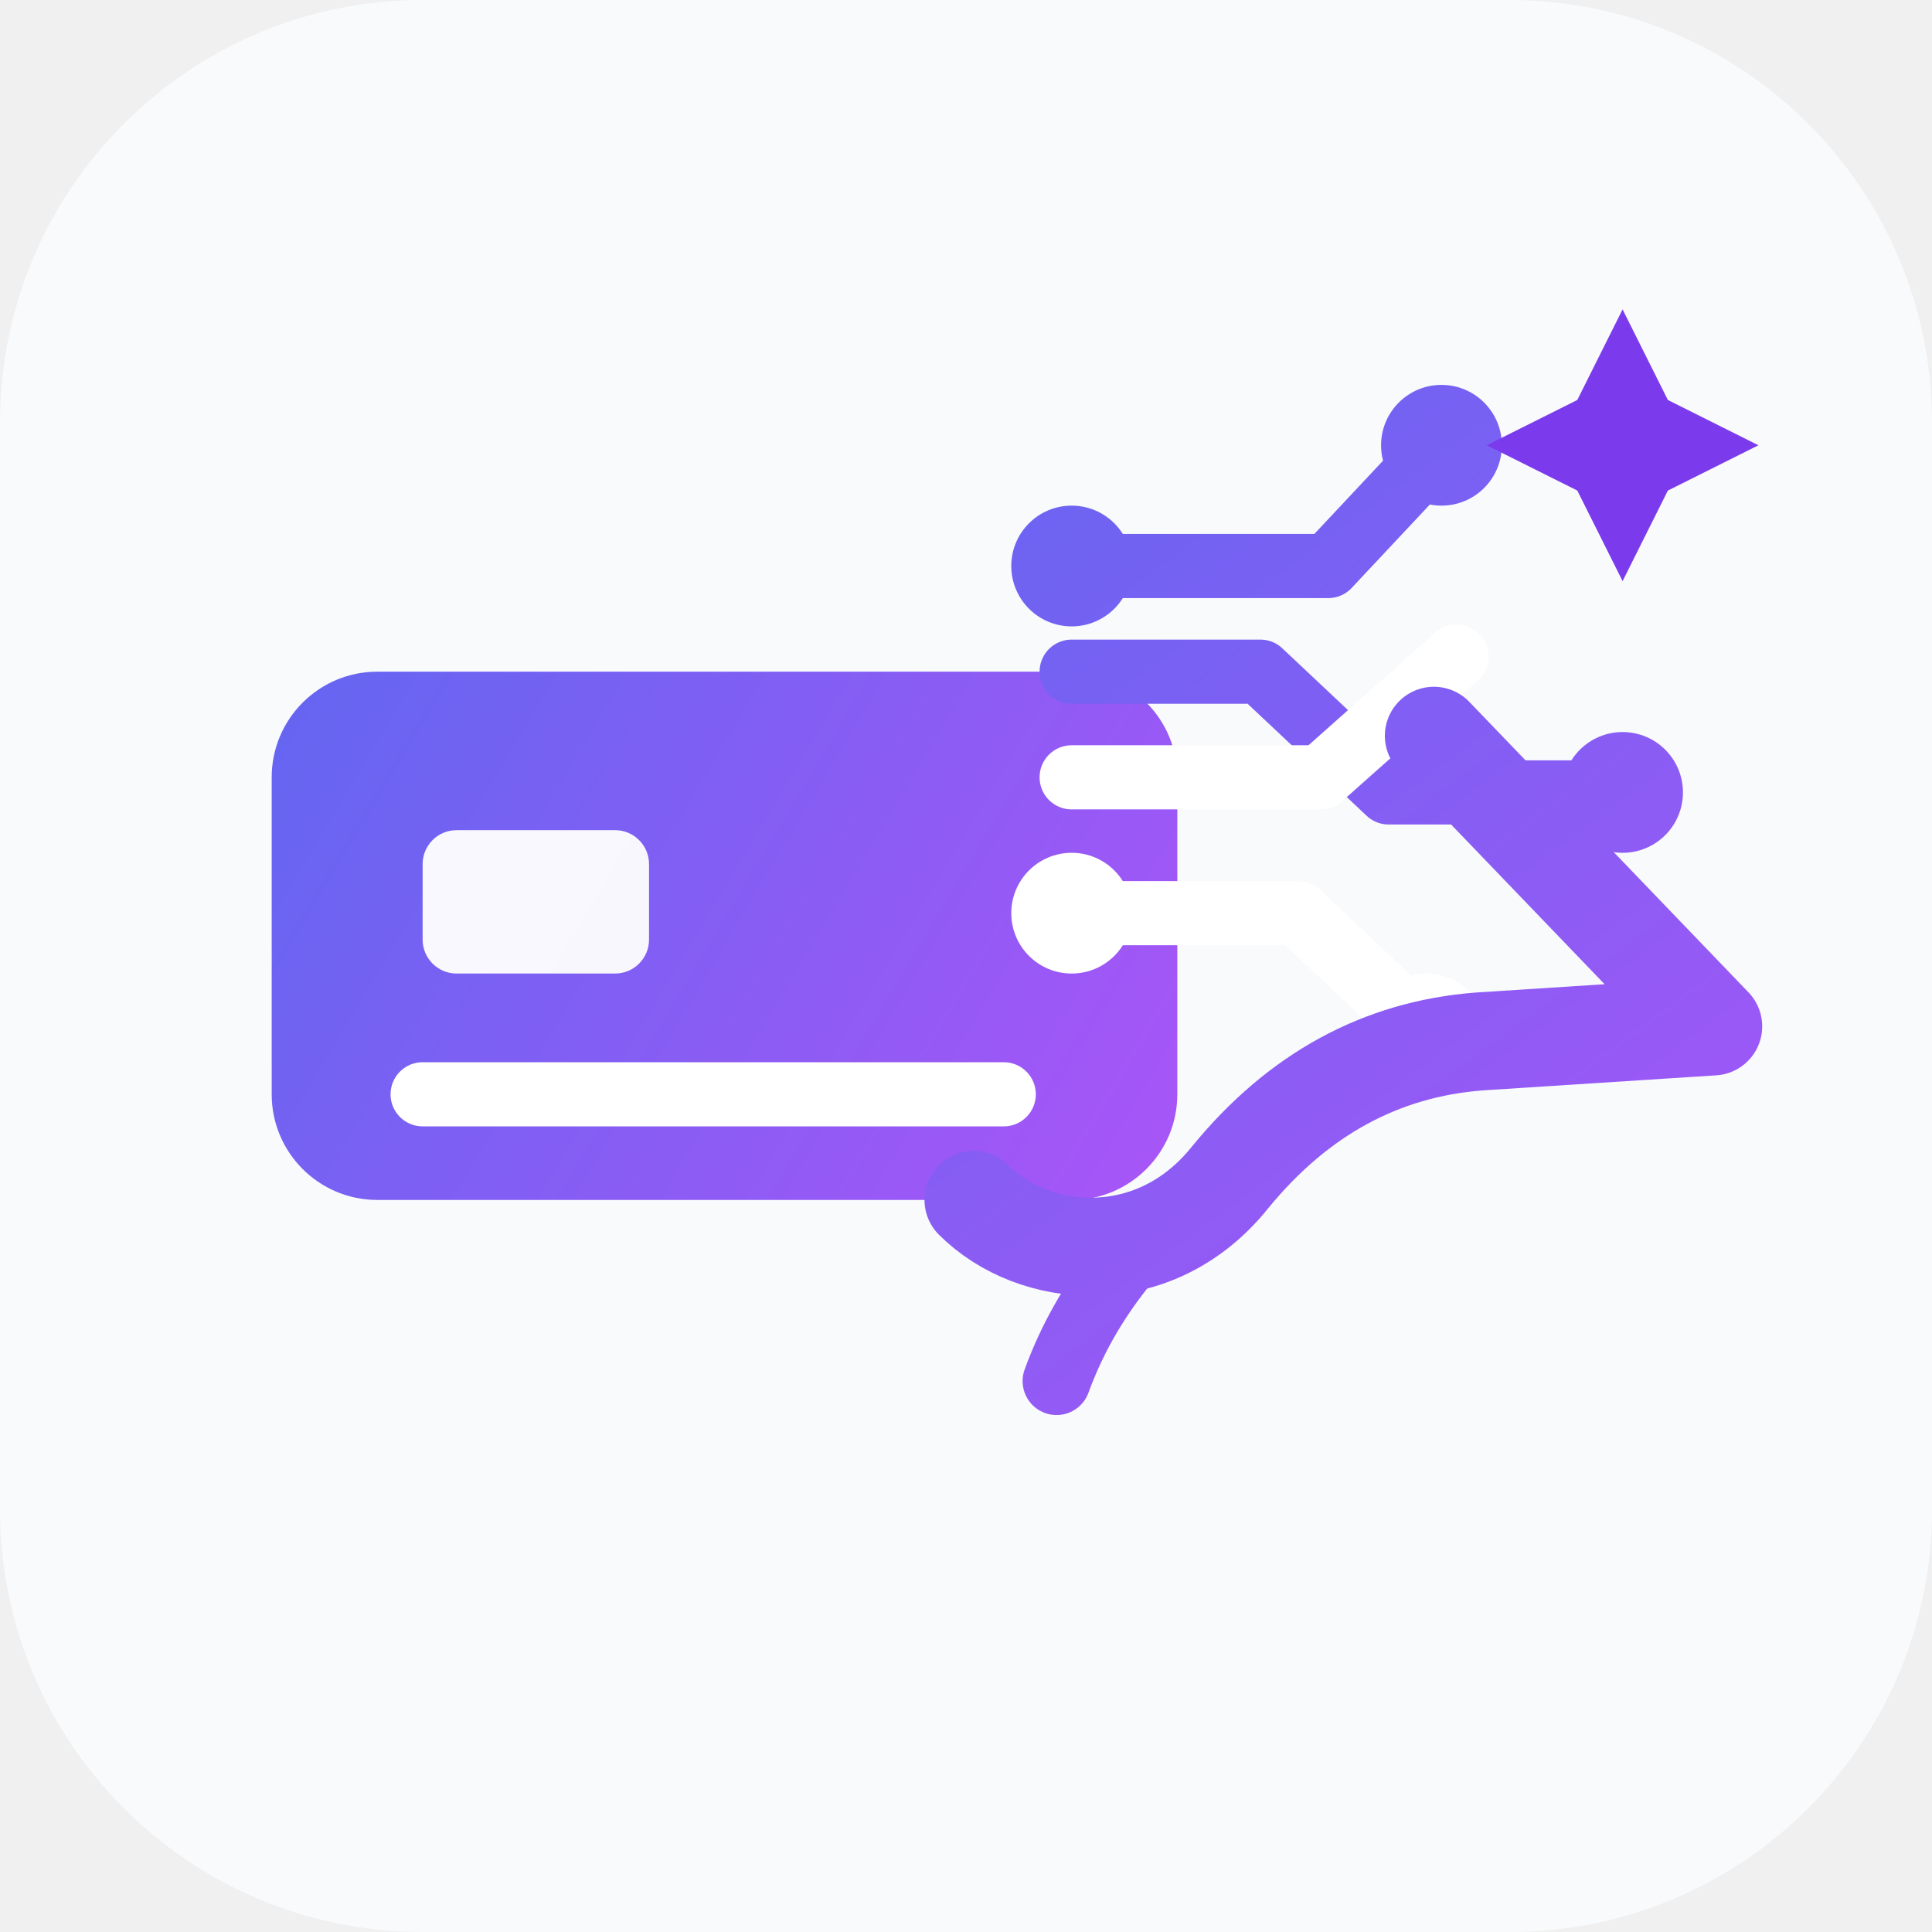
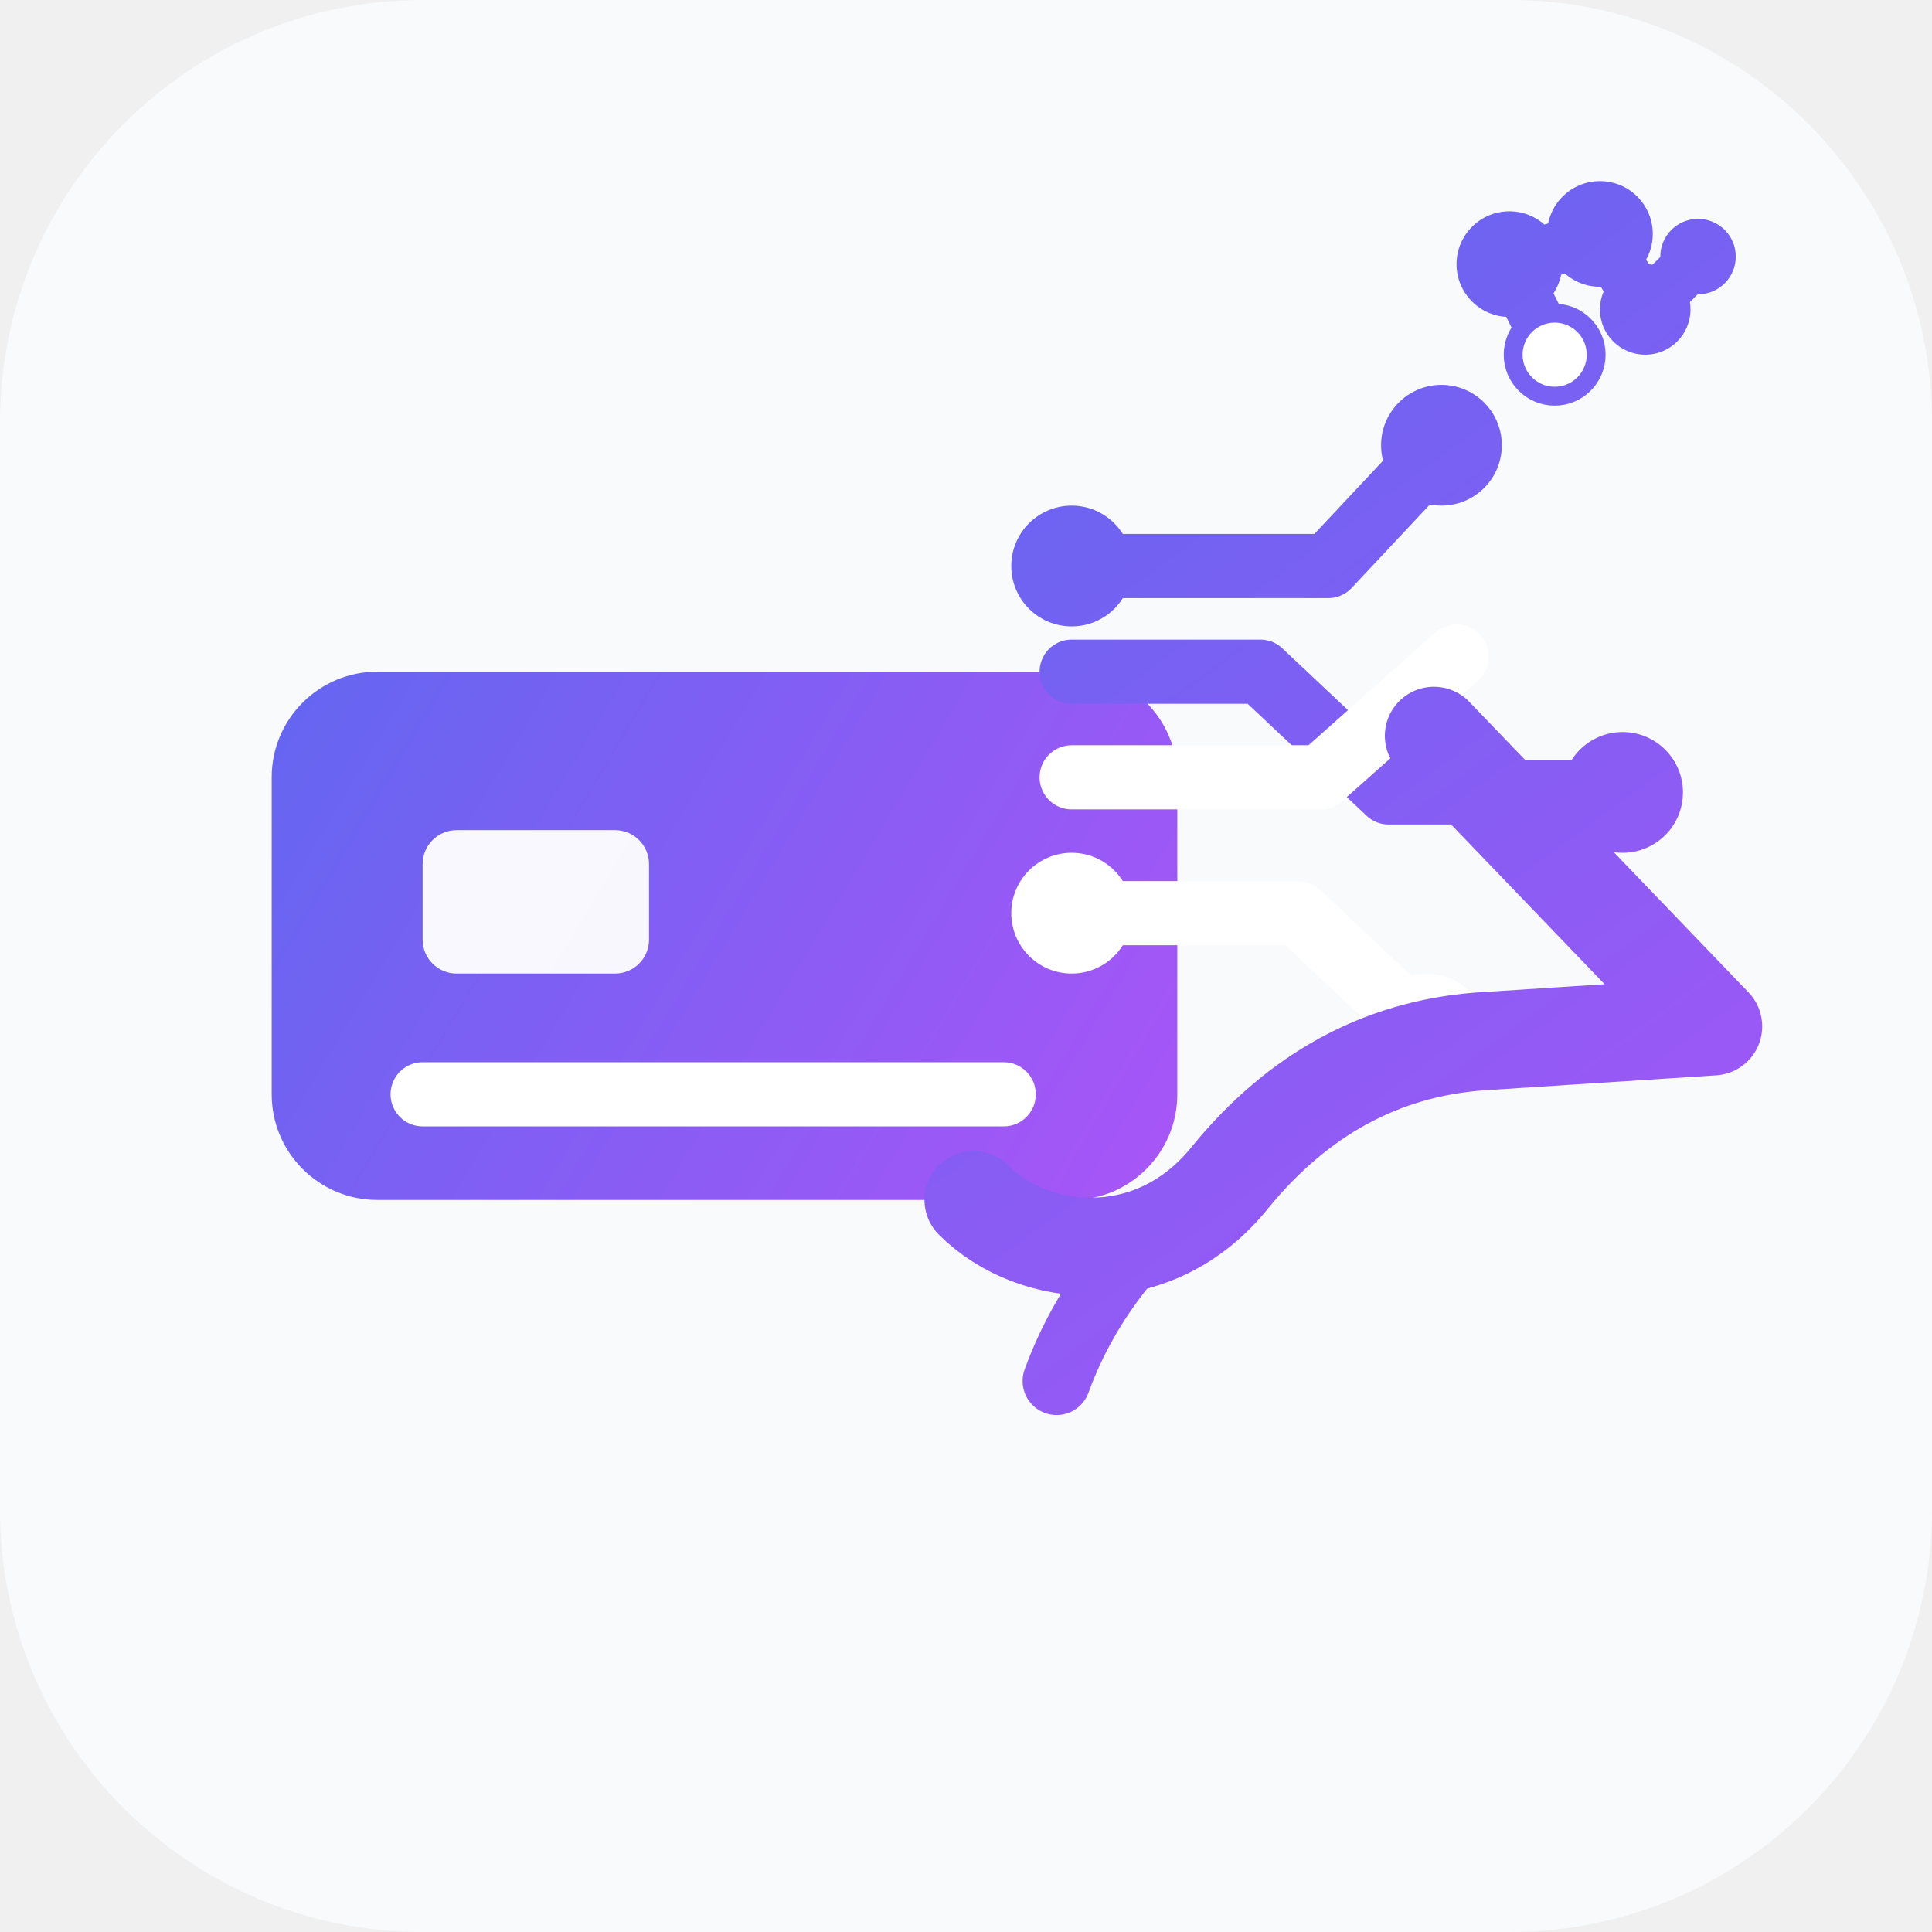
<svg xmlns="http://www.w3.org/2000/svg" width="512" height="512" viewBox="0 0 512 512" fill="none">
  <rect width="512" height="512" rx="112" fill="#F8FAFC" />
  <rect x="72" y="178" width="240" height="140" rx="28" fill="url(#card)" />
  <rect x="112" y="220" width="60" height="38" rx="9" fill="white" fill-opacity="0.95" />
  <path d="M112 290H266" stroke="white" stroke-width="17" stroke-linecap="round" />
  <path d="M284 150H352M352 150L382 118M284 178H334M334 178L368 210H430" stroke="url(#circuit)" stroke-width="17" stroke-linecap="round" stroke-linejoin="round" />
  <path d="M284 206H350M350 206L386 174M284 242H344M344 242L378 274" stroke="white" stroke-width="17" stroke-linecap="round" stroke-linejoin="round" />
  <circle cx="284" cy="150" r="16" fill="url(#circuit)" />
  <circle cx="382" cy="118" r="16" fill="url(#circuit)" />
  <circle cx="430" cy="210" r="16" fill="url(#circuit)" />
  <circle cx="284" cy="242" r="16" fill="white" />
  <circle cx="378" cy="274" r="16" fill="white" />
  <path d="M380 195L454 272L392 276C366 278 344 290 326 312C306 337 274 334 258 318" stroke="url(#circuit)" stroke-width="26" stroke-linecap="round" stroke-linejoin="round" />
  <path d="M322 312C303 326 288 344 280 366" stroke="url(#circuit)" stroke-width="18" stroke-linecap="round" />
-   <path d="M430 82L442 106L466 118L442 130L430 154L418 130L394 118L418 106L430 82Z" fill="#7C3AED" />
+   <path d="M400 70 L424 62 M424 62 L436 82 M400 70 L412 94 M436 82 L450 68" stroke="url(#circuit)" stroke-width="14" stroke-linecap="round" stroke-linejoin="round" />
+   <circle cx="400" cy="70" r="14" fill="url(#circuit)" />
+   <circle cx="424" cy="62" r="14" fill="url(#circuit)" />
+   <circle cx="436" cy="82" r="12" fill="url(#circuit)" />
+   <circle cx="412" cy="94" r="11" fill="white" stroke="url(#circuit)" stroke-width="5" />
+   <circle cx="450" cy="68" r="10" fill="url(#circuit)" />
  <defs>
    <linearGradient id="card" x1="72" y1="178" x2="306" y2="318" gradientUnits="userSpaceOnUse">
      <stop stop-color="#6366F1" />
      <stop offset="1" stop-color="#A855F7" />
    </linearGradient>
    <linearGradient id="circuit" x1="258" y1="82" x2="466" y2="366" gradientUnits="userSpaceOnUse">
      <stop stop-color="#6366F1" />
      <stop offset="1" stop-color="#A855F7" />
    </linearGradient>
  </defs>
</svg>
